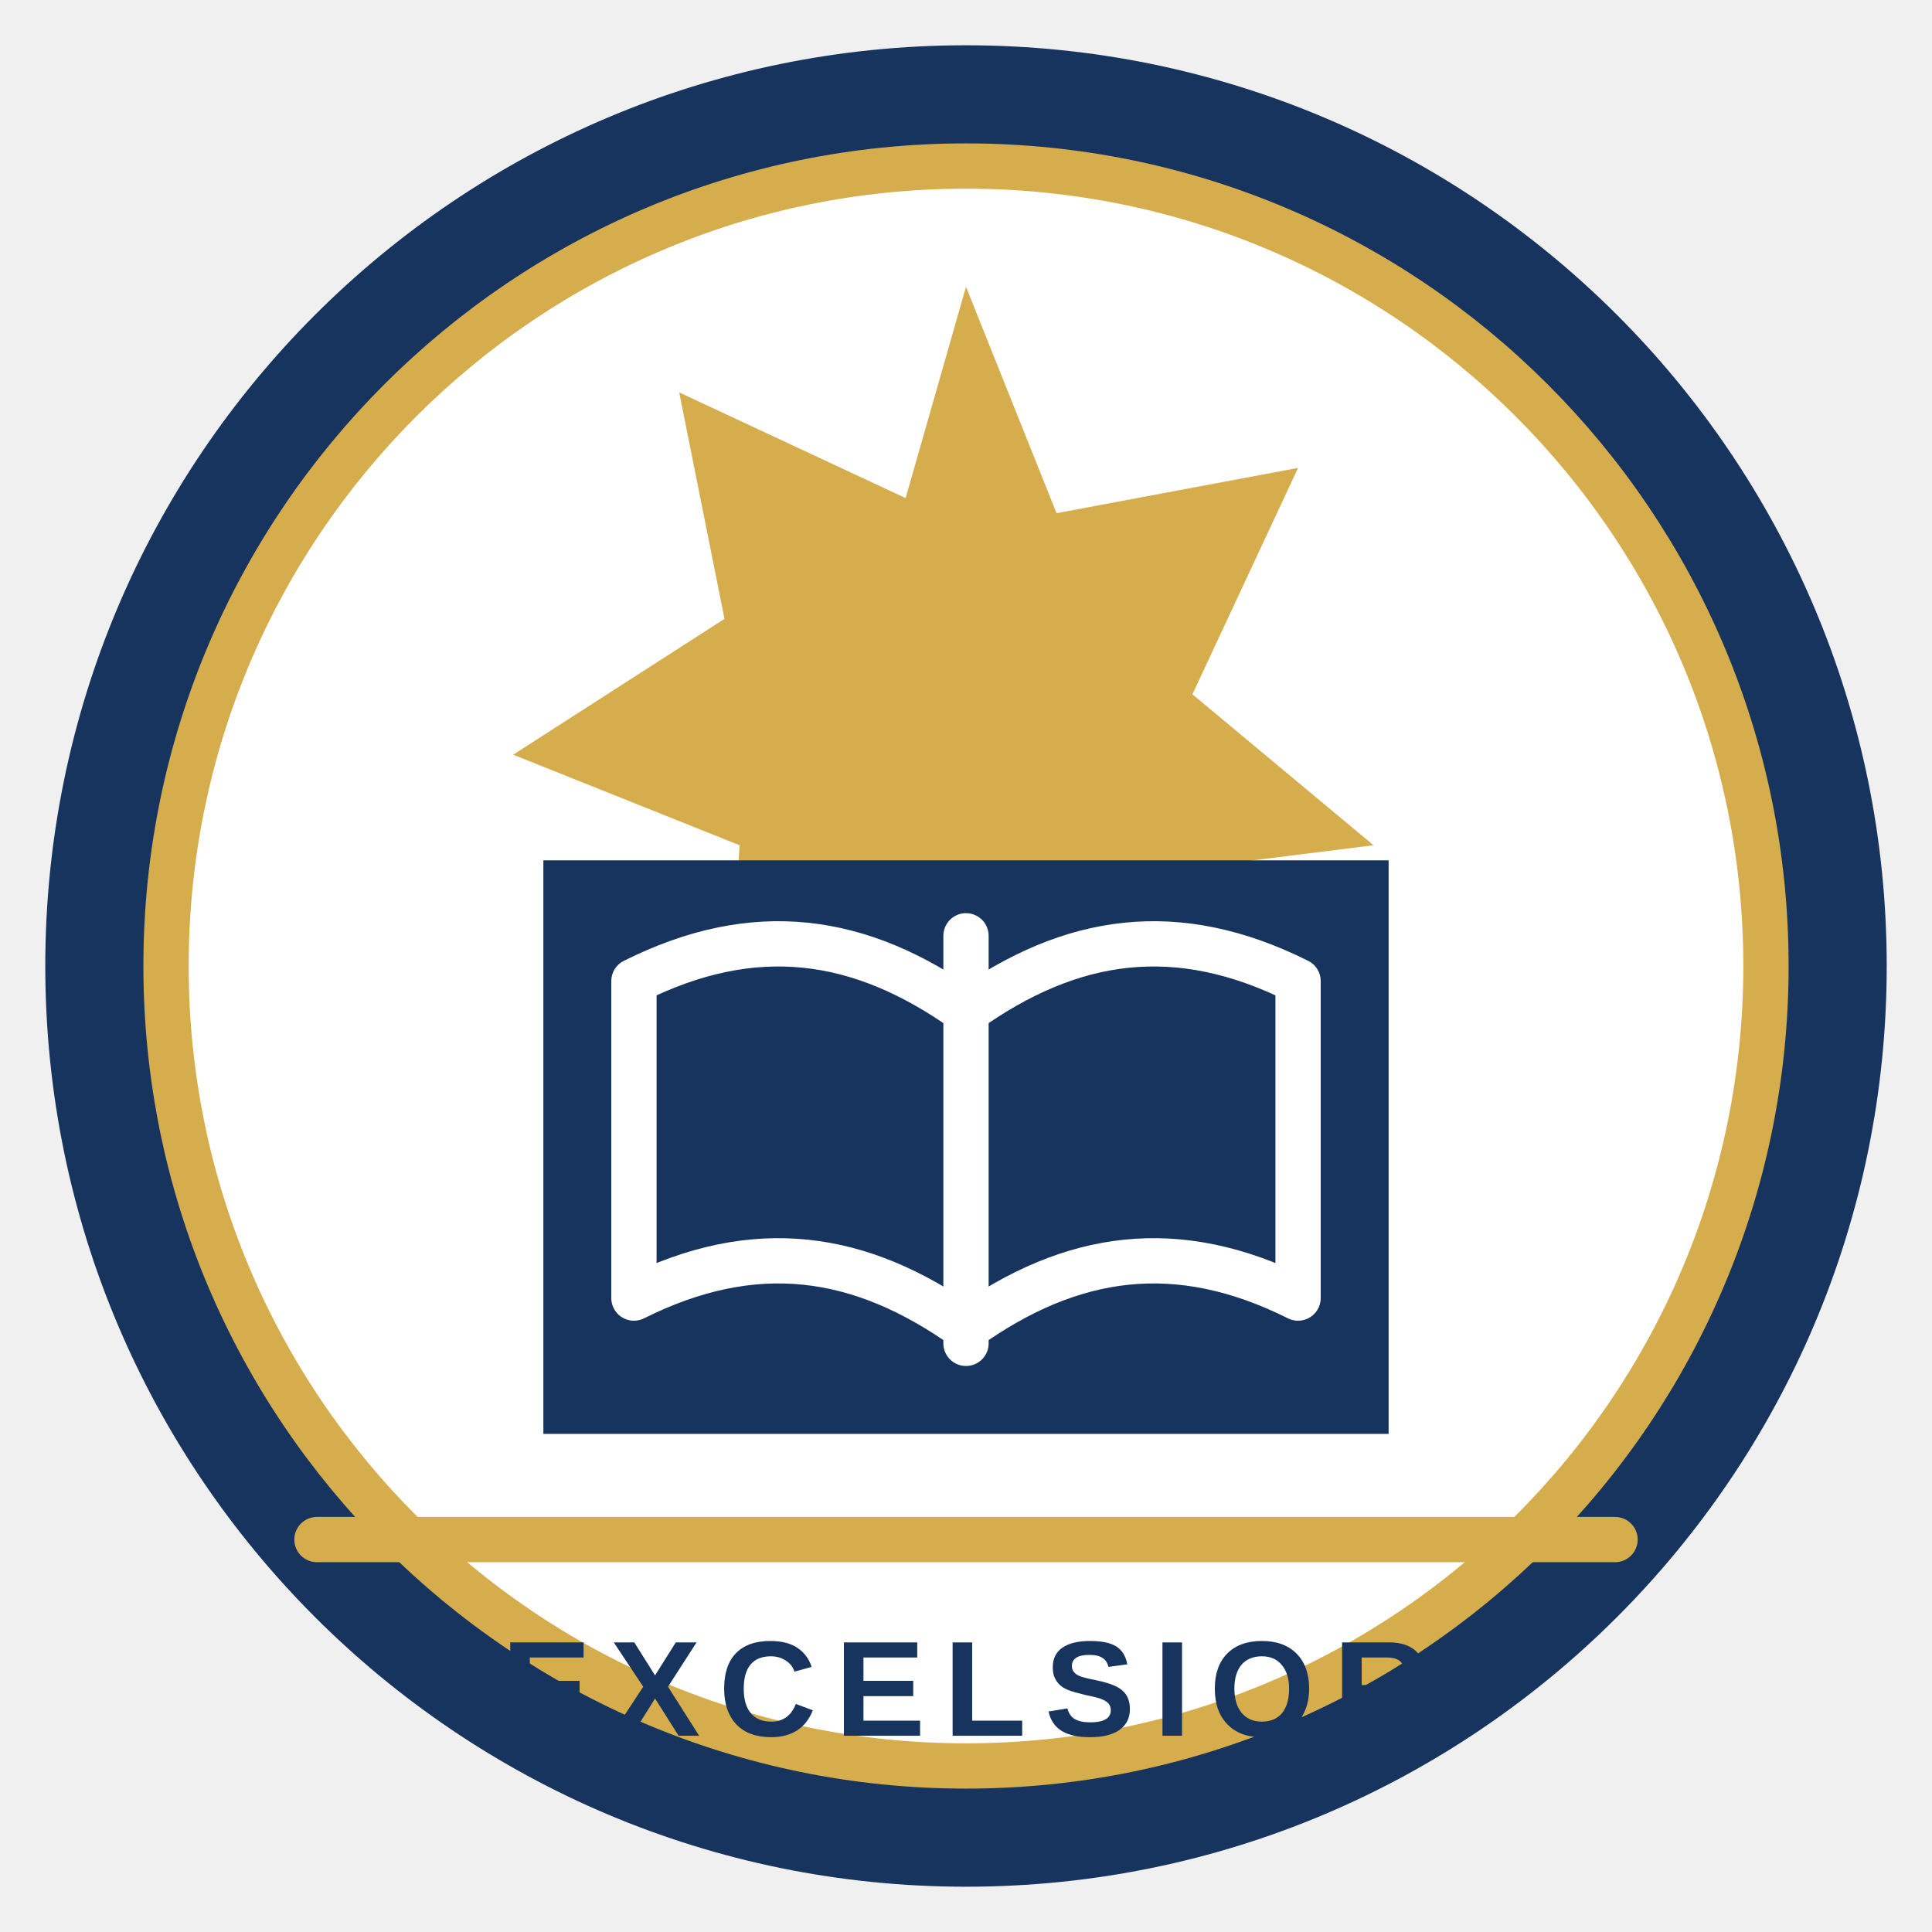
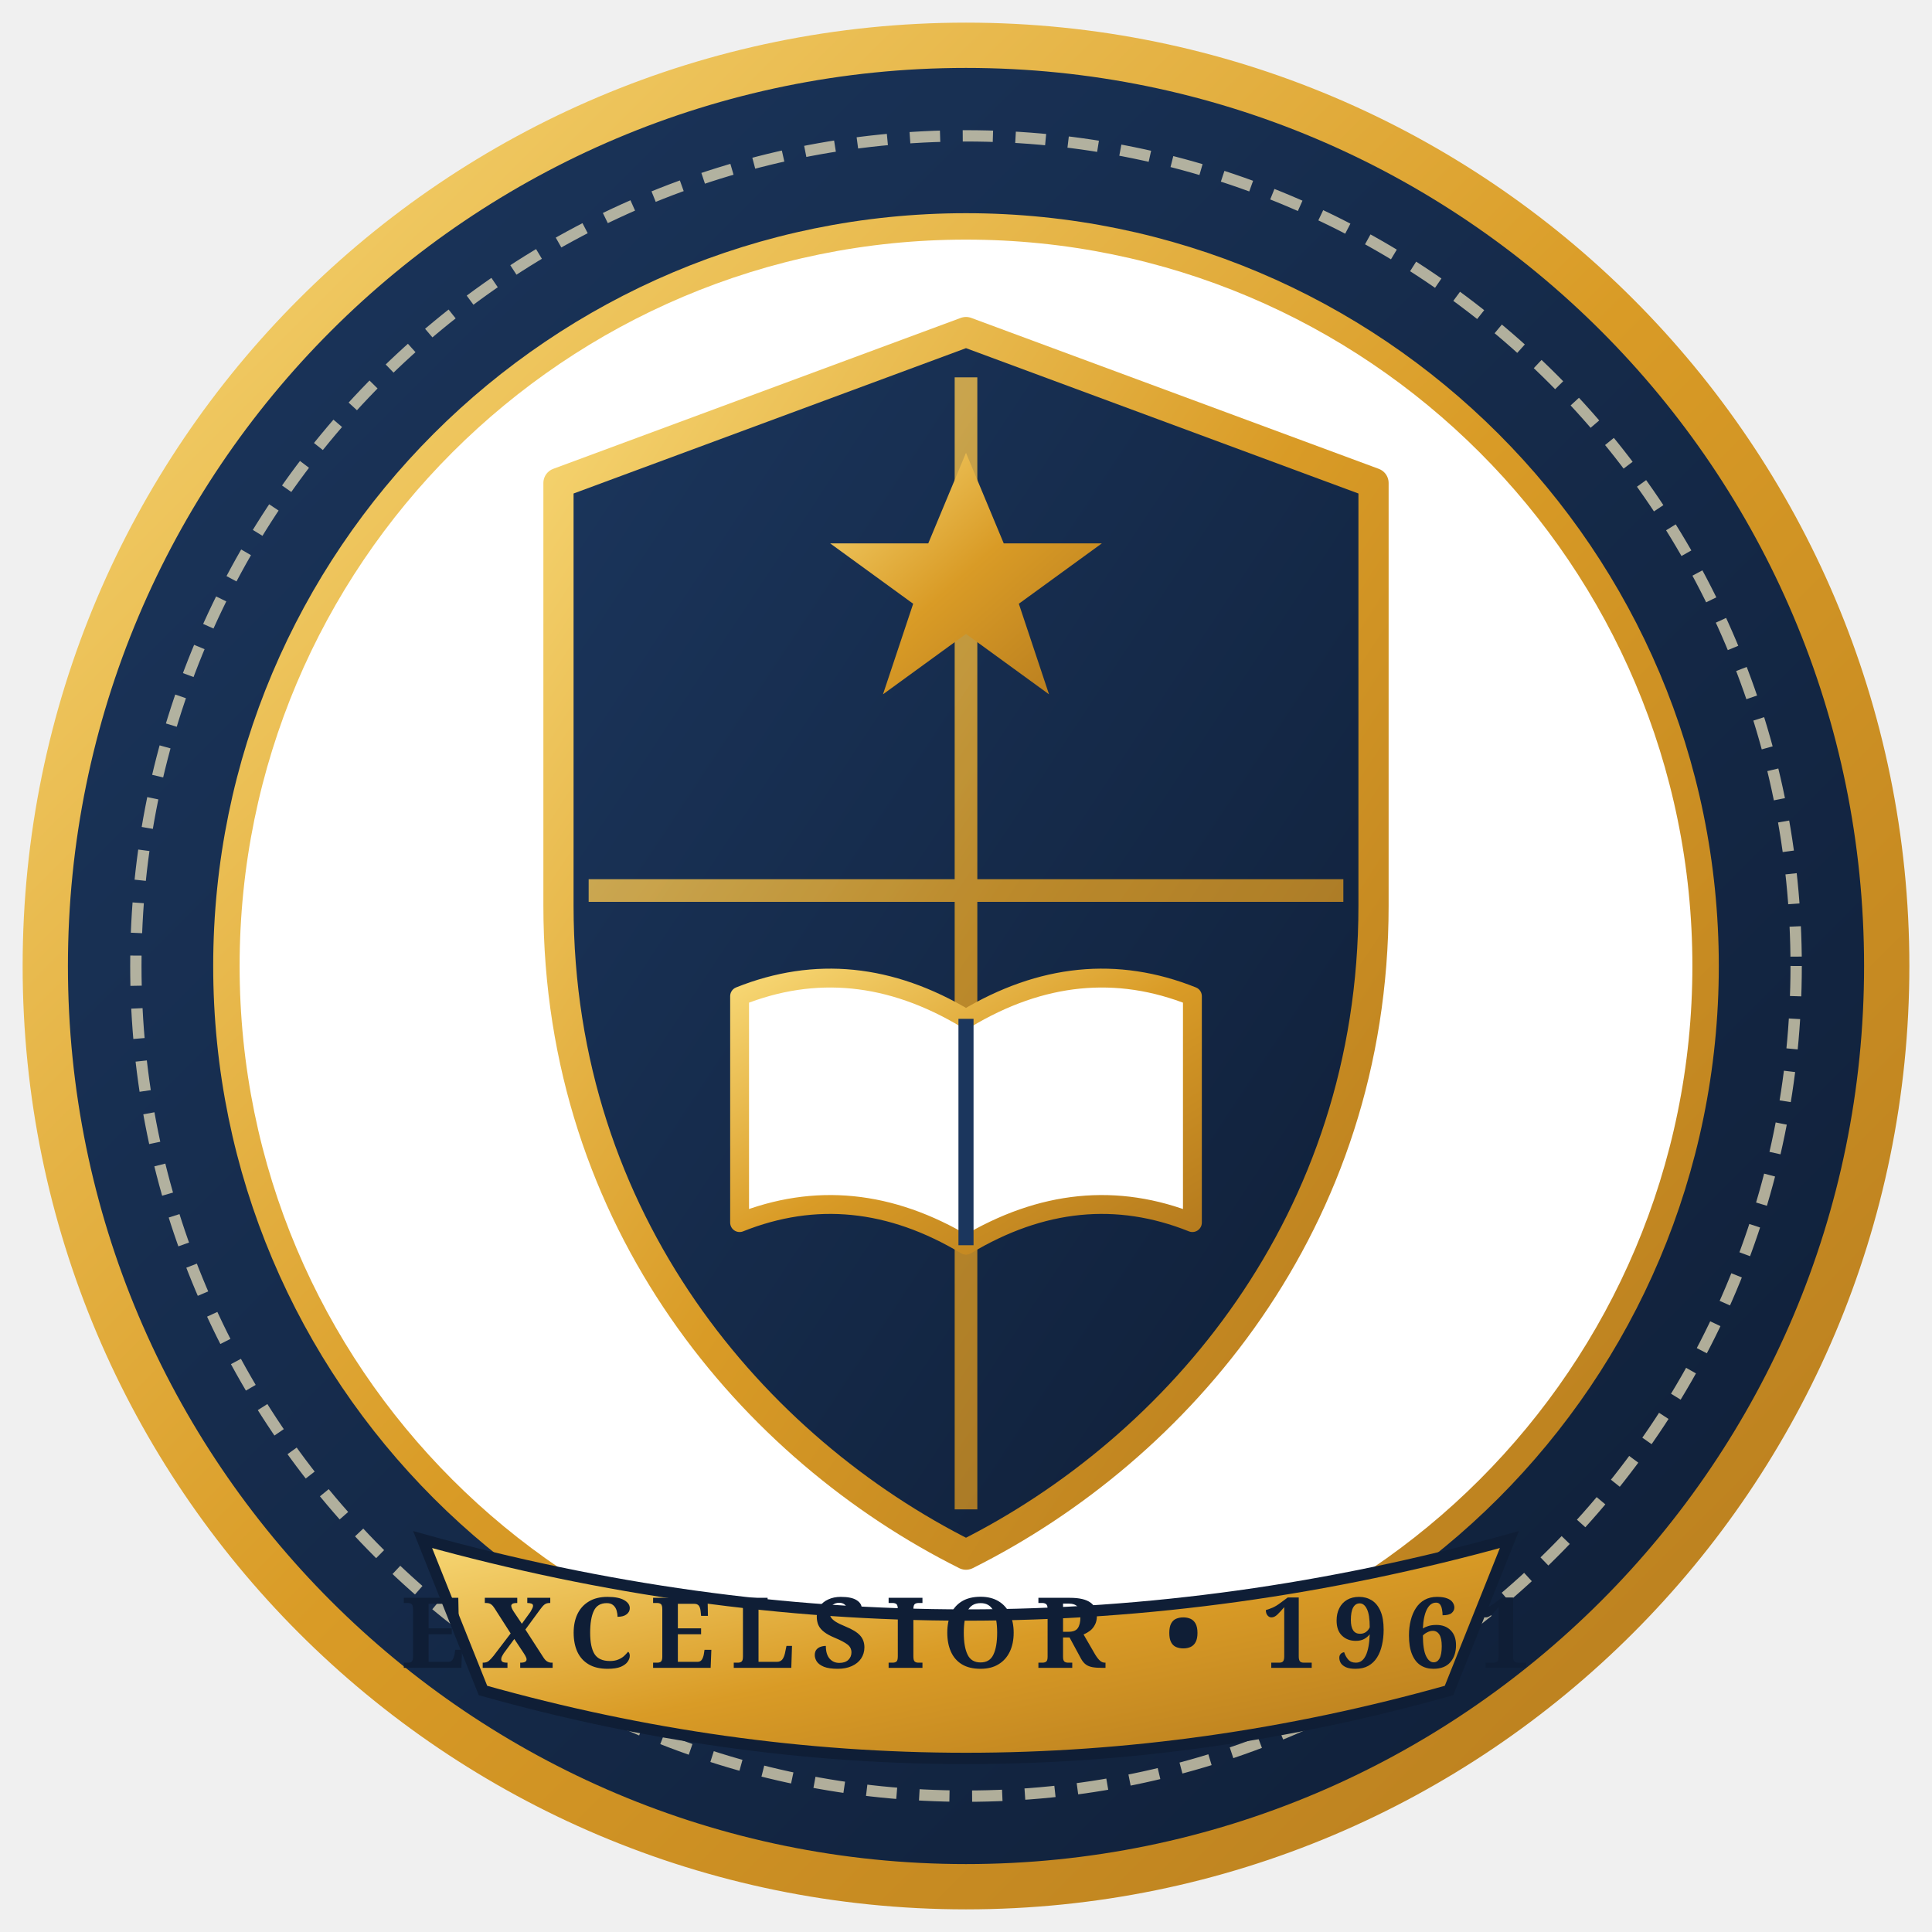
- <svg xmlns="http://www.w3.org/2000/svg" viewBox="0 0 128 128" role="img" aria-labelledby="title">
-   <circle cx="64" cy="64" r="61" fill="#17345f" />
-   <circle cx="64" cy="64" r="53" fill="#fff" stroke="#d6ad4d" stroke-width="3" />
-   <path d="M64 19 70 34 86 31 79 46 91 56 75 58 72 74 61 63 48 72 49 56 34 50 48 41 45 26 60 33Z" fill="#d6ad4d" />
-   <path d="M36 57h56v38H36z" rx="4" fill="#17345f" />
-   <path d="M64 62v27M42 65c8-4 15-3 22 2 7-5 14-6 22-2v21c-8-4-15-3-22 2-7-5-14-6-22-2Z" fill="none" stroke="#fff" stroke-linecap="round" stroke-linejoin="round" stroke-width="3" />
-   <path d="M21 102h86" stroke="#d6ad4d" stroke-width="3" stroke-linecap="round" />
-   <text x="64" y="115" fill="#17345f" font-family="Arial,sans-serif" font-size="9" font-weight="700" letter-spacing="1.2" text-anchor="middle">EXCELSIOR</text>
+ <svg xmlns="http://www.w3.org/2000/svg" viewBox="0 0 256 256" role="img" aria-labelledby="crest-title">
+   <defs>
+     <linearGradient id="navyGrad" x1="0%" y1="0%" x2="100%" y2="100%">
+       <stop offset="0%" stop-color="#1B365D" />
+       <stop offset="100%" stop-color="#0F1E36" />
+     </linearGradient>
+     <linearGradient id="goldGrad" x1="0%" y1="0%" x2="100%" y2="100%">
+       <stop offset="0%" stop-color="#F7D774" />
+       <stop offset="50%" stop-color="#D99B26" />
+       <stop offset="100%" stop-color="#B47A1E" />
+     </linearGradient>
+   </defs>
+   <circle cx="128" cy="128" r="122" fill="url(#navyGrad)" stroke="url(#goldGrad)" stroke-width="6" />
+   <circle cx="128" cy="128" r="110" fill="none" stroke="#F4E8C1" stroke-width="1.5" stroke-dasharray="4 3" opacity="0.7" />
+   <circle cx="128" cy="128" r="98" fill="#FFFFFF" stroke="url(#goldGrad)" stroke-width="3.5" />
+   <path d="M128 44 L182 64 V120 C182 162 156 192 128 206 C100 192 74 162 74 120 V64 Z" fill="url(#navyGrad)" stroke="url(#goldGrad)" stroke-width="4" stroke-linejoin="round" />
+   <path d="M128 50 V200 M78 118 H178" stroke="url(#goldGrad)" stroke-width="3" opacity="0.85" />
+   <polygon points="128,60 133,72 146,72 135,80 139,92 128,84 117,92 121,80 110,72 123,72" fill="url(#goldGrad)" />
+   <path d="M98 132 C108 128 118 129 128 135 C138 129 148 128 158 132 V162 C148 158 138 159 128 165 C118 159 108 158 98 162 Z" fill="#FFFFFF" stroke="url(#goldGrad)" stroke-width="2.5" stroke-linejoin="round" />
+   <path d="M128 135 V165" stroke="#1B365D" stroke-width="2" />
+   <path d="M56 204 Q128 224 200 204 L192 224 Q128 242 64 224 Z" fill="url(#goldGrad)" stroke="#0F1E36" stroke-width="1.5" />
+   <text x="128" y="221" fill="#0F1E36" font-family="Georgia, serif" font-size="13" font-weight="700" letter-spacing="2.2" text-anchor="middle">EXCELSIOR • 1961</text>
</svg>
